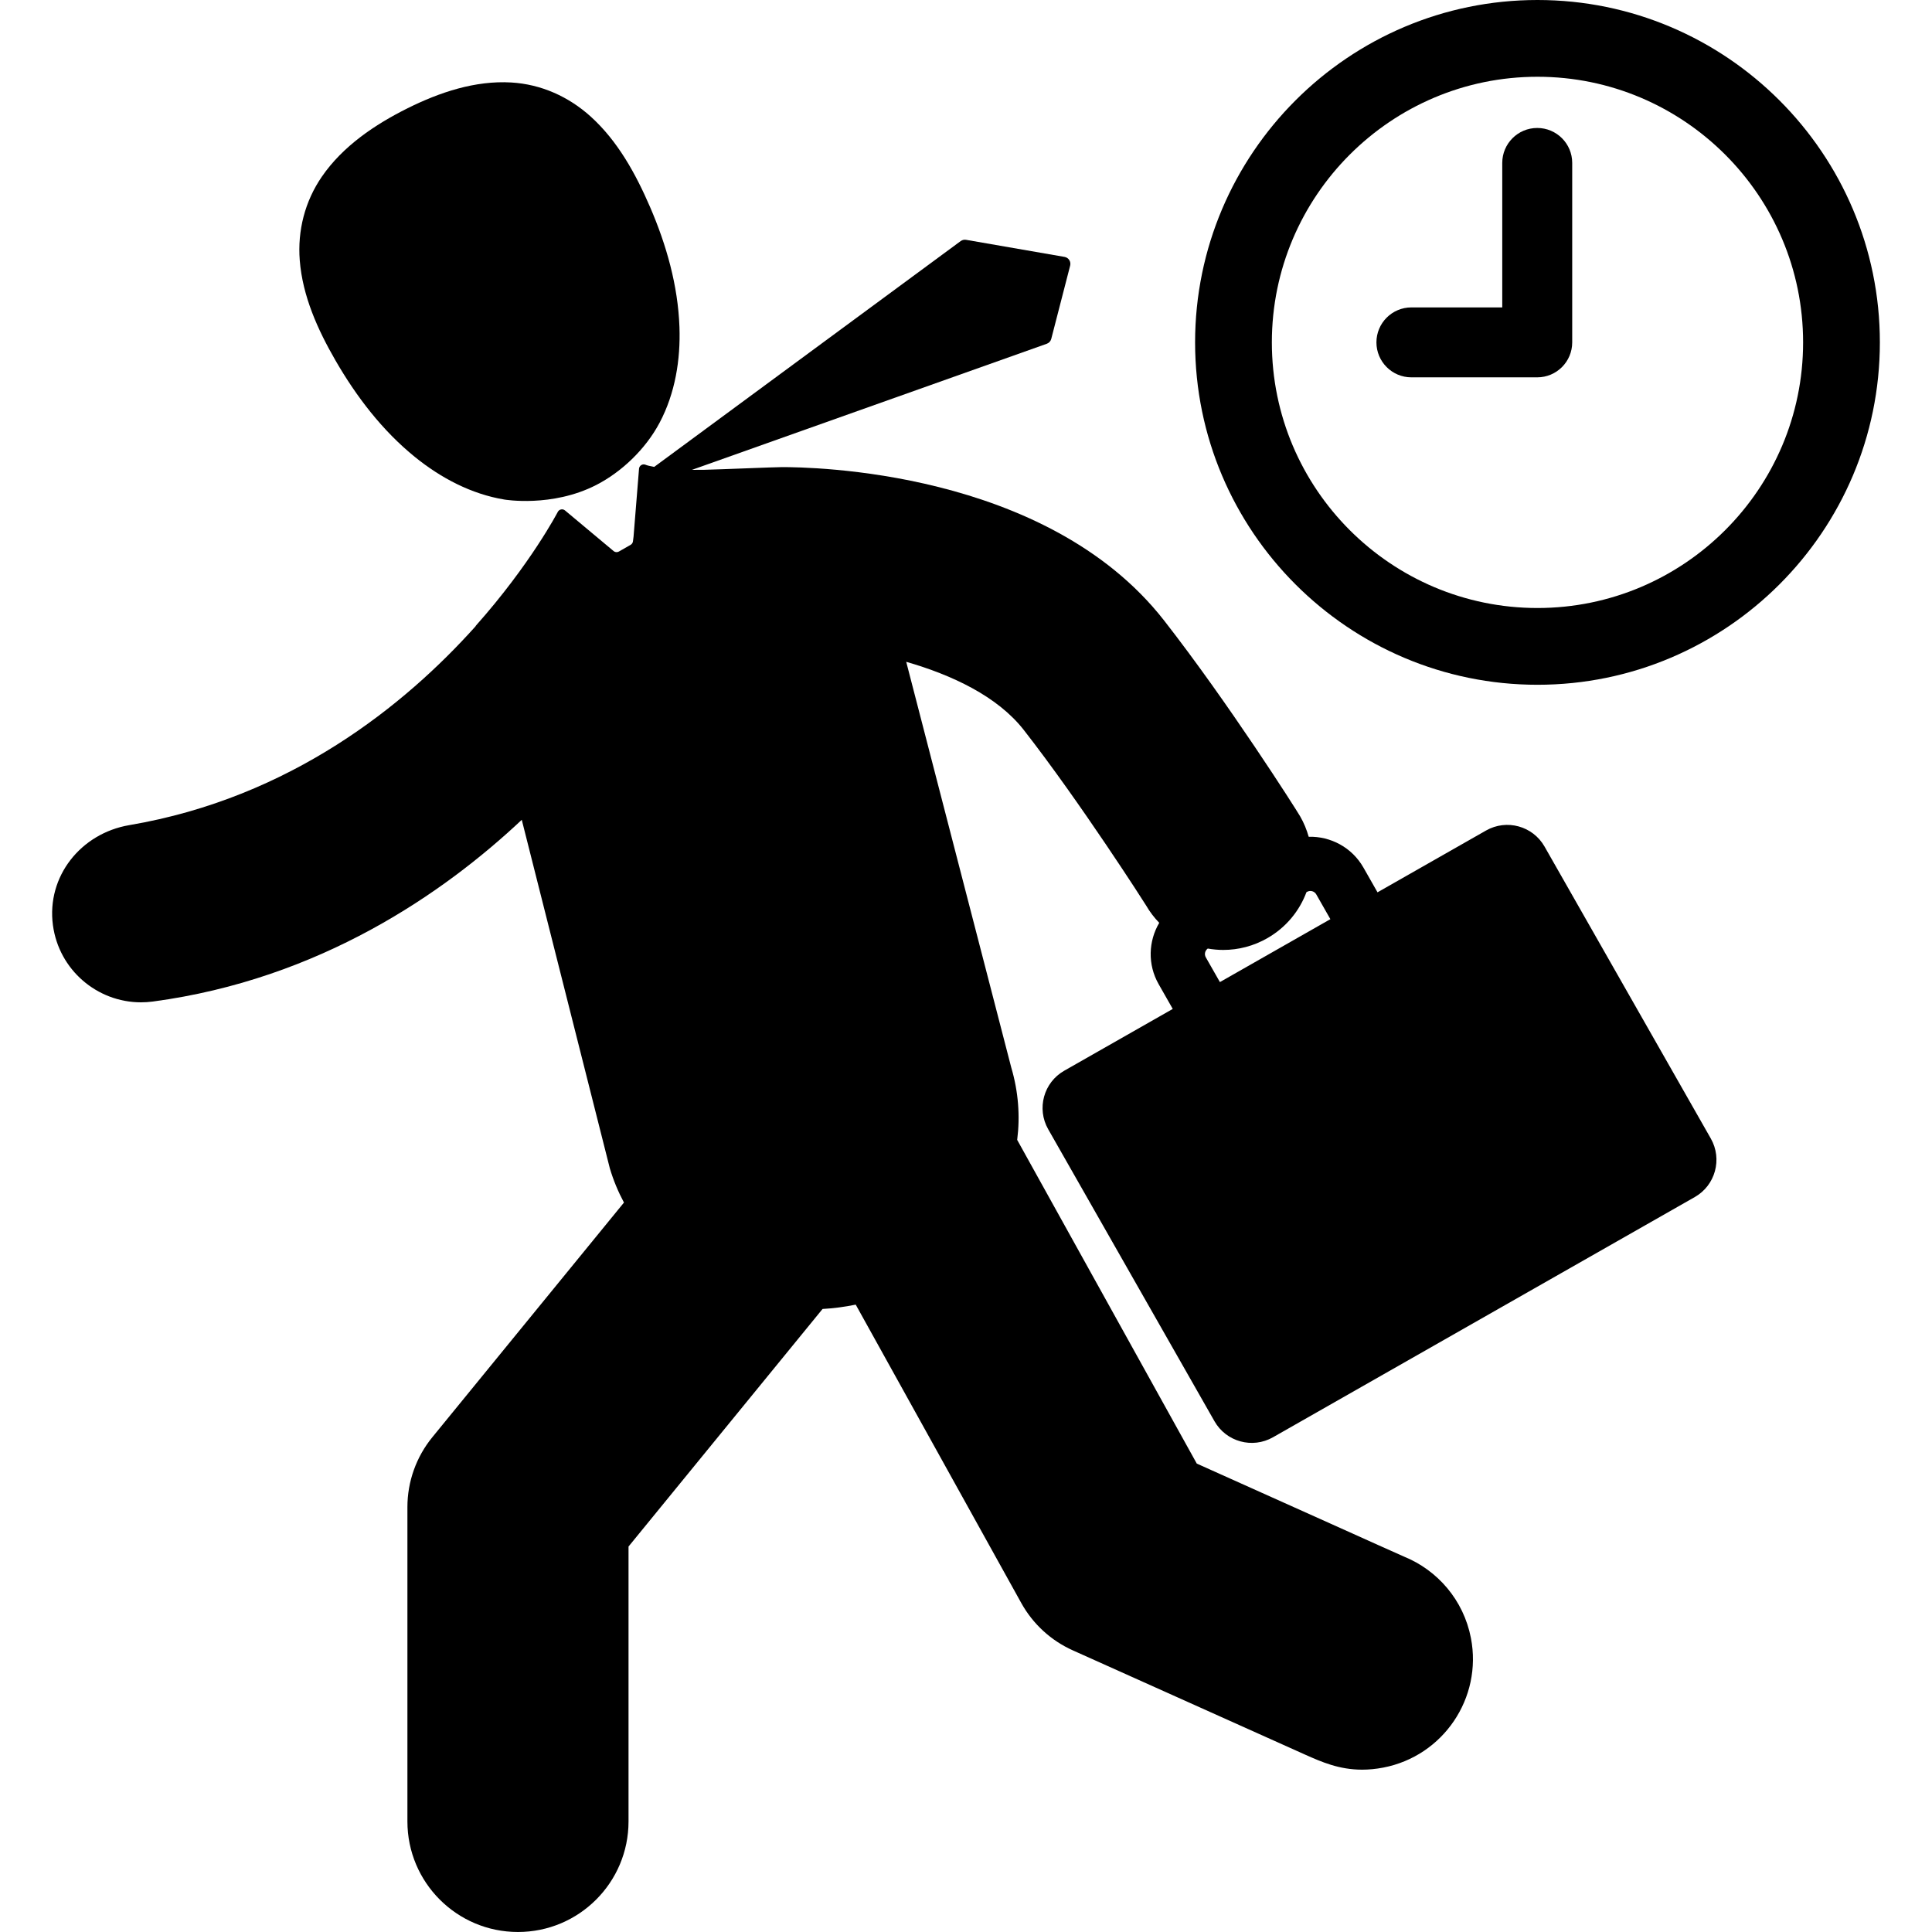
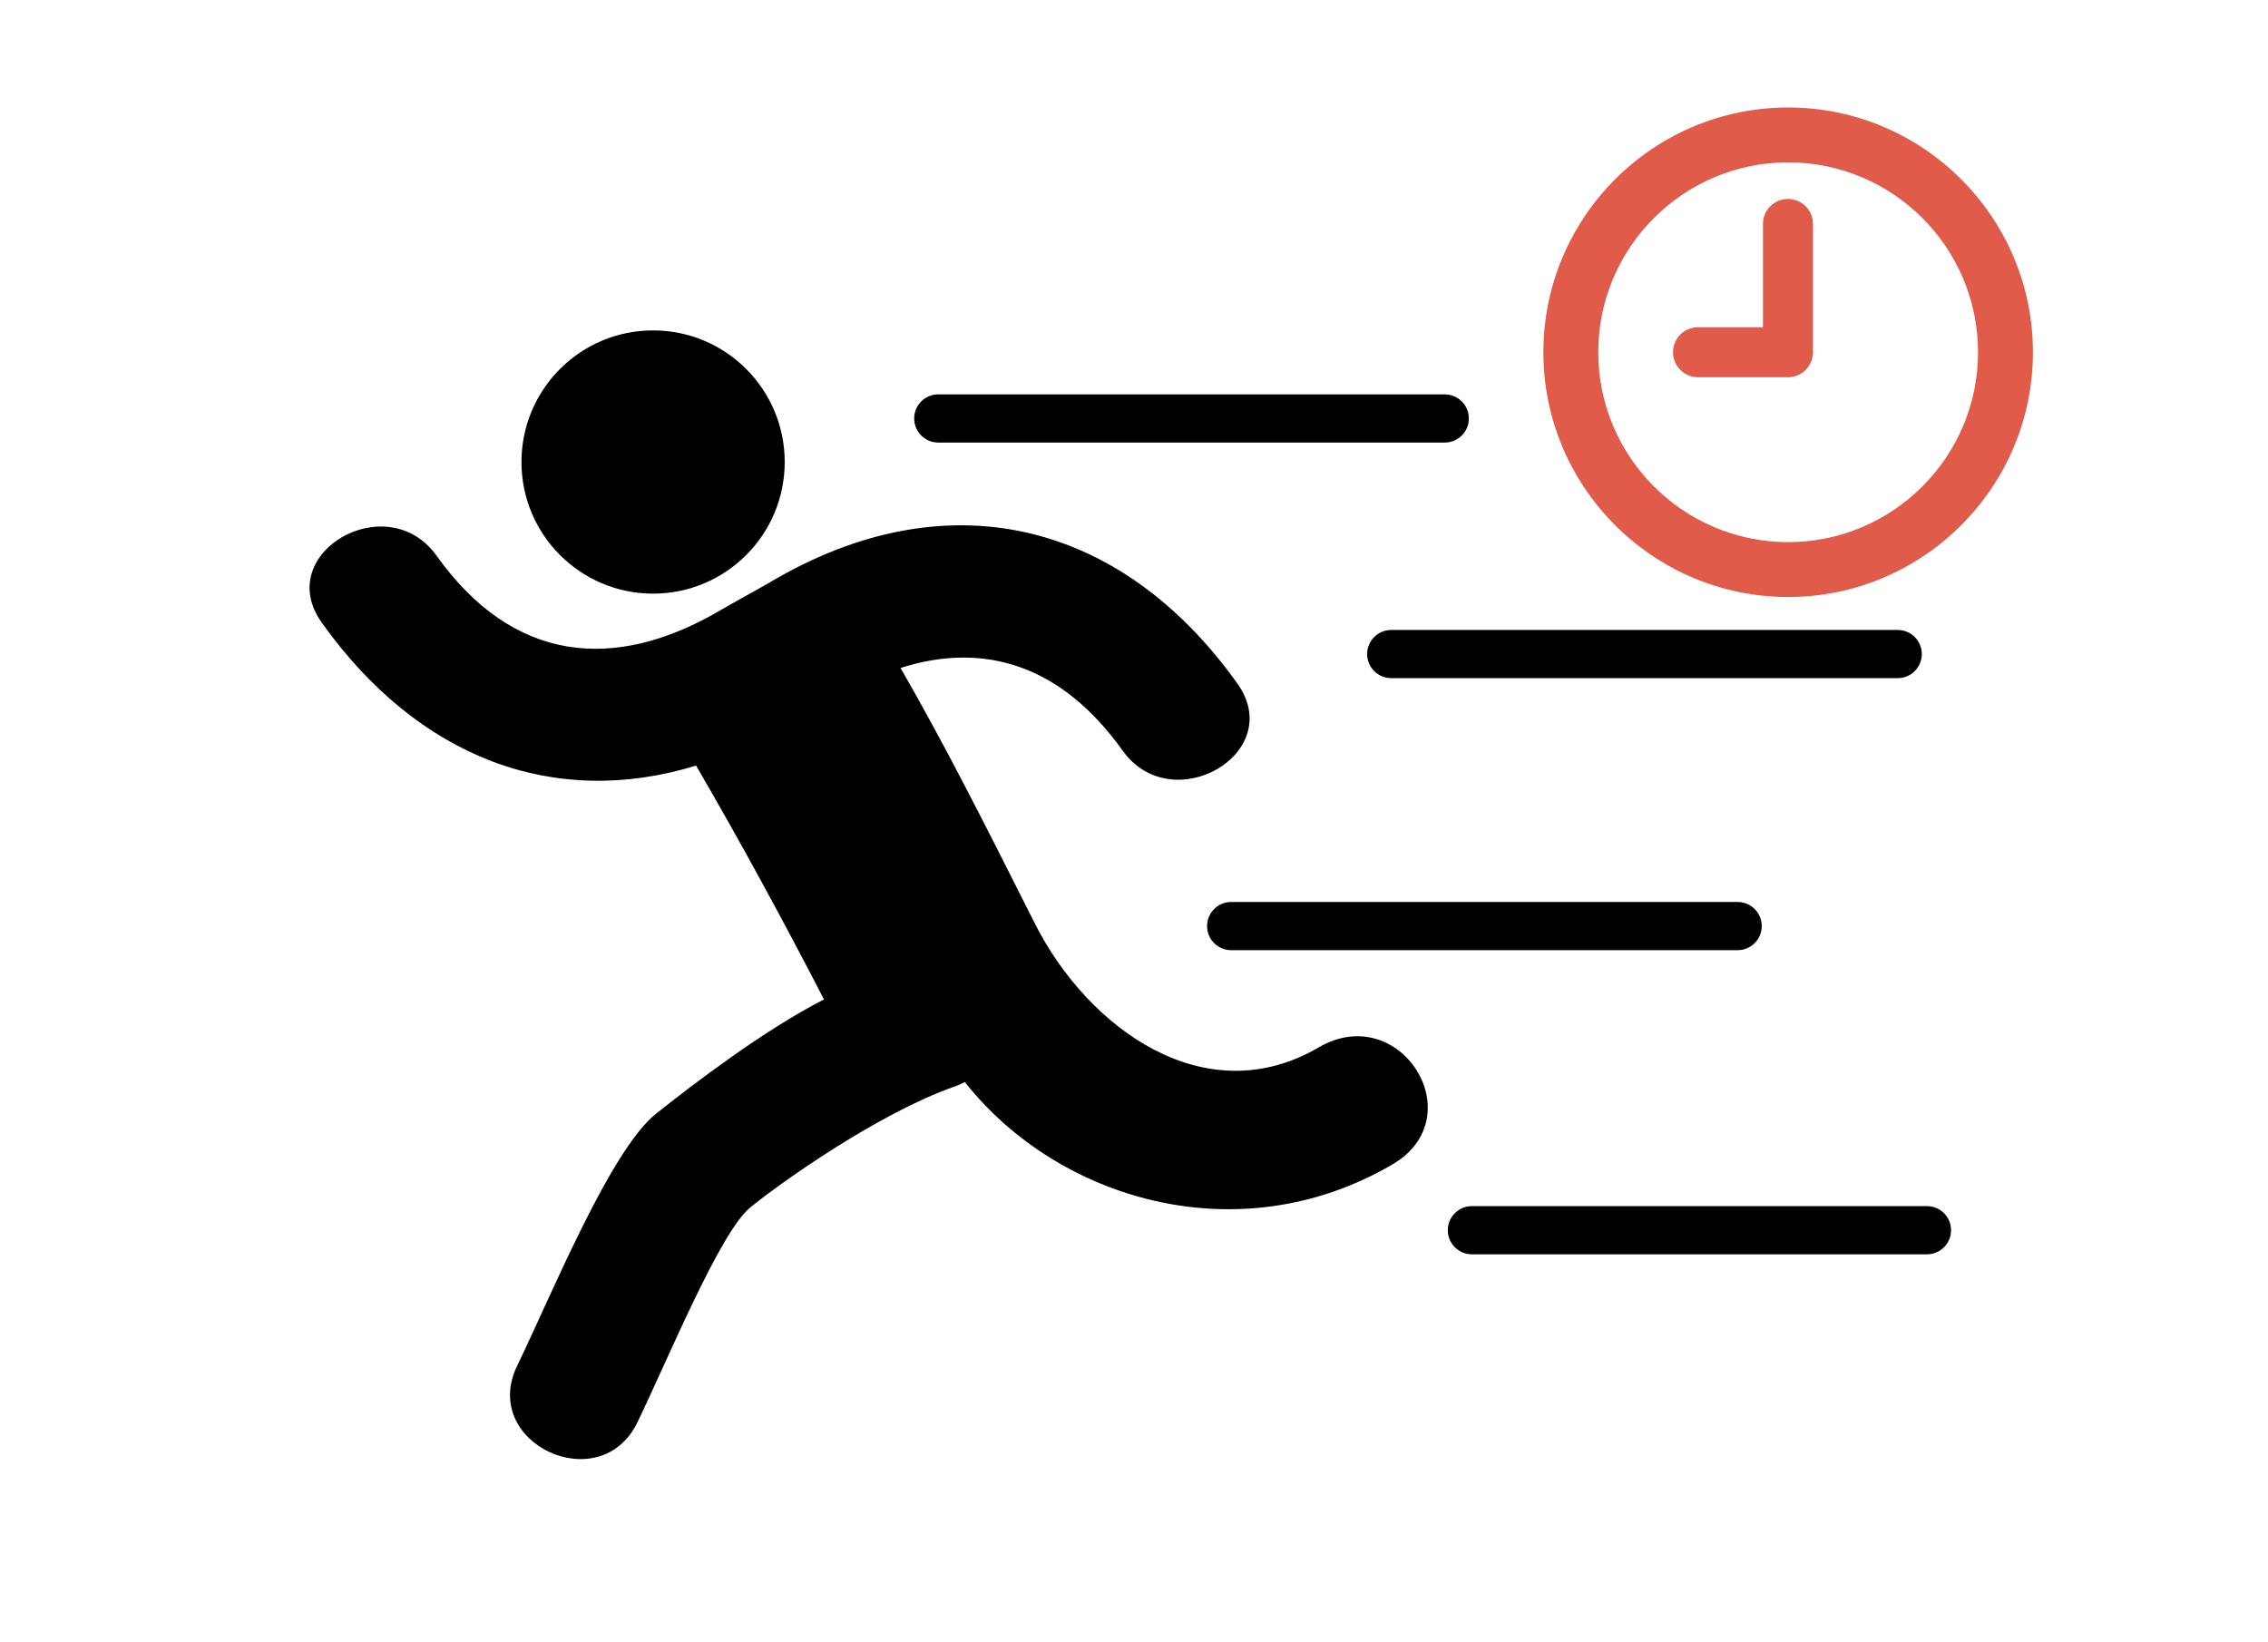
- <svg xmlns="http://www.w3.org/2000/svg" version="1.1" id="Capa_1" x="0px" y="0px" width="410.454px" height="410.453px" viewBox="0 0 410.454 410.453" style="enable-background:new 0 0 410.454 410.453;" xml:space="preserve">
-   <g>
-     <g>
-       <path d="M326.638,0c-40.109,0-72.74,32.631-72.74,72.74c0,40.109,32.631,72.74,72.74,72.74c40.108,0,72.74-32.631,72.74-72.74    C399.378,32.631,366.748,0,326.638,0z M326.638,129.172c-31.117,0-56.432-25.315-56.432-56.432    c0-31.117,25.313-56.432,56.432-56.432c31.115,0,56.432,25.315,56.432,56.432C383.07,103.856,357.753,129.172,326.638,129.172z" />
-       <path d="M326.585,27.186c-4.105,0-7.431,3.327-7.431,7.426v30.697h-19.312c-4.094,0-7.42,3.327-7.42,7.431    c0,4.099,3.326,7.426,7.42,7.426h26.742c4.104,0,7.432-3.327,7.432-7.426V34.612C334.017,30.513,330.691,27.186,326.585,27.186z" />
-       <path d="M71.271,76.573c4.443,7.698,9.973,14.928,16.916,20.542c5.49,4.44,11.951,7.854,18.965,9.014c0,0,10.09,1.73,19.494-3.08    c5.305-2.713,10.484-7.556,13.502-13.271c3.285-6.218,4.451-13.345,4.201-20.322c-0.314-8.788-2.764-17.417-6.234-25.454    c-3.049-7.056-6.871-14.052-12.645-19.262c-4.688-4.229-10.535-6.846-16.859-7.217c-7.674-0.448-15.244,2.099-22.027,5.479    c-6.945,3.462-13.734,8.036-18.197,14.517c-3.607,5.237-5.201,11.468-4.703,17.798C64.283,62.926,67.501,70.043,71.271,76.573z" />
-       <path d="M328.138,179.852c-2.49-4.373-8.053-5.899-12.428-3.408l-23.056,13.129l-2.996-5.264    c-2.446-4.297-6.998-6.66-11.627-6.539c-0.42-1.482-1.006-2.939-1.812-4.333c-0.945-1.633-15.291-24.169-28.904-41.609    c-25.075-32.124-75.488-32.59-81.158-32.59c-1.51,0-13.094,0.49-16.494,0.569c-0.93,0.021-1.816,0.024-2.66,0.015l75.387-26.79    c0.471-0.167,0.826-0.556,0.951-1.039l4.014-15.561c0.104-0.405,0.035-0.836-0.192-1.188s-0.59-0.593-1.002-0.665l-20.922-3.629    c-0.406-0.069-0.816,0.029-1.146,0.271l-65.104,47.97c-0.91-0.158-1.535-0.319-1.824-0.447c-0.295-0.131-0.637-0.11-0.916,0.055    c-0.279,0.166-0.459,0.456-0.486,0.779l-1.164,14.423l-0.127,1.005c-0.039,0.312-0.223,0.587-0.496,0.743l-2.484,1.42    c-0.154,0.088-0.324,0.132-0.496,0.132c-0.223,0-0.445-0.075-0.629-0.222l-10.332-8.637c-0.232-0.194-0.539-0.273-0.838-0.212    c-0.299,0.06-0.553,0.251-0.691,0.521c-0.057,0.11-5.82,11.139-17.383,24.145c-0.053,0.058-0.082,0.125-0.117,0.191    C86.132,149.67,61.843,169.467,27.47,175.3c-10.293,1.747-17.613,10.9-16.227,21.25c1.273,9.496,9.389,16.395,18.715,16.395    c0.836,0,1.682-0.057,2.535-0.17c35.443-4.75,61.768-23.017,78.355-38.604l18.707,74.027c0.76,2.559,1.777,4.991,3.006,7.286    l-40.709,49.849c-3.426,4.192-5.297,9.44-5.297,14.856v66.775c0,12.973,10.516,23.488,23.488,23.488    c12.971,0,23.488-10.516,23.488-23.488v-58.402l41.221-50.471c2.338-0.129,4.691-0.439,7.045-0.922l35.182,63.408    c2.465,4.441,6.306,7.967,10.943,10.043l49.448,22.195c3.38,1.5,7.107,3.152,12.017,3.152c1.396,0,2.893-0.135,4.5-0.443    c12.736-2.457,21.07-14.775,18.613-27.512c-1.563-8.104-7.115-14.426-14.23-17.318c-3.529-1.543-23.184-10.438-44.014-19.756    l-38.154-68.769c0.636-5.019,0.269-10.228-1.266-15.397l-22.31-86.169c9.678,2.783,19.386,7.313,24.984,14.488    c12.008,15.383,25.769,36.907,25.986,37.286c0.791,1.367,1.733,2.59,2.785,3.678c-2.291,3.877-2.513,8.84-0.127,13.027    l2.997,5.265l-23.055,13.129c-4.373,2.489-5.897,8.055-3.41,12.426l35.33,62.039c2.492,4.373,8.057,5.899,12.43,3.408    l89.611-51.035c4.373-2.488,5.898-8.054,3.41-12.426L328.138,179.852z M259.169,208.645l-2.998-5.265    c-0.365-0.645-0.164-1.436,0.422-1.861c1.08,0.191,2.178,0.295,3.283,0.295c3.213,0,6.473-0.818,9.452-2.545    c3.941-2.281,6.75-5.77,8.23-9.726l0.119-0.067c0.688-0.394,1.572-0.152,1.965,0.539l2.998,5.263L259.169,208.645z" />
+ <svg xmlns="http://www.w3.org/2000/svg" version="1.1" id="Capa_1" x="0px" y="0px" width="674" height="487.81" viewBox="0 0 674 487.81" xml:space="preserve">
+   <defs id="defs52" />
+   <g id="g3" transform="matrix(-1,0,0,1,579.8099,22)">
+     <g id="_x33_6_24_">
+       <g id="g6">
+         <path d="m 150.463,109.521 150.512,0 c 3.955,0 7.16,-3.206 7.16,-7.161 0,-3.955 -3.205,-7.161 -7.16,-7.161 l -150.512,0 c -3.955,0 -7.161,3.206 -7.161,7.161 0,3.955 3.206,7.161 7.161,7.161 z" id="path8" />
+         <path d="m 15.853,179.537 150.511,0 c 3.955,0 7.161,-3.206 7.161,-7.161 0,-3.955 -3.206,-7.16 -7.161,-7.16 l -150.511,0 c -3.955,0 -7.161,3.205 -7.161,7.16 0,3.955 3.206,7.161 7.161,7.161 z" id="path10" />
+         <path d="m 56.258,253.214 c 0,3.955 3.206,7.162 7.161,7.162 l 150.511,0 c 3.955,0 7.161,-3.207 7.161,-7.162 0,-3.955 -3.206,-7.16 -7.161,-7.16 l -150.511,0 c -3.955,0 -7.161,3.205 -7.161,7.16 z" id="path12" />
+         <path d="m 142.396,336.44 -135.235,0 C 3.206,336.44 0,339.645 0,343.6 c 0,3.955 3.206,7.161 7.161,7.161 l 135.235,0 c 3.955,0 7.161,-3.206 7.161,-7.161 0,-3.955 -3.206,-7.16 -7.161,-7.16 z" id="path14" />
+         <path d="m 385.729,154.418 c 21.6,0 39.111,-17.513 39.111,-39.114 0,-21.601 -17.512,-39.113 -39.111,-39.113 -21.605,0 -39.119,17.513 -39.119,39.113 -0.001,21.601 17.513,39.114 39.119,39.114 z" id="path16" />
+         <path d="m 450.066,143.155 c -22.459,31.459 -52.533,35.102 -84.895,15.89 -2.203,-1.306 -11.977,-6.691 -14.141,-7.977 -52.061,-30.906 -104.061,-18.786 -138.934,30.05 -14.819,20.771 19.455,40.459 34.108,19.93 18.018,-25.232 40.929,-32.533 65.986,-24.541 -12.83,22.27 -24.047,44.405 -39.875,75.853 -15.832,31.448 -50.787,56.562 -84.374,36.92 -24.235,-14.165 -46.09,20.651 -21.928,34.772 45.854,26.799 99.619,10.343 127.066,-24.493 0.952,0.509 1.958,0.968 3.062,1.354 22.422,7.812 51.814,28.61 60.77,35.981 8.953,7.371 24.336,44.921 33.471,63.788 11.082,22.893 46.871,6.219 35.748,-16.771 -10.355,-21.406 -27.736,-64.129 -41.293,-74.938 -10.875,-8.669 -31.988,-24.803 -49.895,-33.956 12.115,-23.466 24.729,-46.679 38.008,-69.491 42.328,12.969 82.561,-2.308 111.215,-42.446 14.831,-20.768 -19.435,-40.456 -34.099,-19.925 z" id="path18" />
+       </g>
    </g>
  </g>
-   <g>
- </g>
-   <g>
- </g>
-   <g>
- </g>
-   <g>
- </g>
-   <g>
- </g>
-   <g>
- </g>
-   <g>
- </g>
-   <g>
- </g>
-   <g>
- </g>
-   <g>
- </g>
-   <g>
- </g>
-   <g>
- </g>
-   <g>
- </g>
-   <g>
- </g>
-   <g>
- </g>
+   <g id="g20" transform="matrix(-1,0,0,1,579.8099,22)" />
+   <g id="g22" transform="matrix(-1,0,0,1,579.8099,22)" />
+   <g id="g24" transform="matrix(-1,0,0,1,579.8099,22)" />
+   <g id="g26" transform="matrix(-1,0,0,1,579.8099,22)" />
+   <g id="g28" transform="matrix(-1,0,0,1,579.8099,22)" />
+   <g id="g30" transform="matrix(-1,0,0,1,579.8099,22)" />
+   <g id="g32" transform="matrix(-1,0,0,1,579.8099,22)" />
+   <g id="g34" transform="matrix(-1,0,0,1,579.8099,22)" />
+   <g id="g36" transform="matrix(-1,0,0,1,579.8099,22)" />
+   <g id="g38" transform="matrix(-1,0,0,1,579.8099,22)" />
+   <g id="g40" transform="matrix(-1,0,0,1,579.8099,22)" />
+   <g id="g42" transform="matrix(-1,0,0,1,579.8099,22)" />
+   <g id="g44" transform="matrix(-1,0,0,1,579.8099,22)" />
+   <g id="g46" transform="matrix(-1,0,0,1,579.8099,22)" />
+   <g id="g48" transform="matrix(-1,0,0,1,579.8099,22)" />
+   <path d="m 531.398,31.94 c -40.109,0 -72.74,32.631 -72.74,72.74 0,40.109 32.631,72.74 72.74,72.74 40.108,0 72.74,-32.631 72.74,-72.74 0,-40.109 -32.63,-72.74 -72.74,-72.74 z m 0,129.172 c -31.117,0 -56.432,-25.315 -56.432,-56.432 0,-31.117 25.313,-56.432 56.432,-56.432 31.115,0 56.432,25.315 56.432,56.432 0,31.116 -25.317,56.432 -56.432,56.432 z" id="path7" style="fill:#e05b49;fill-opacity:1" />
+   <path d="m 531.345,59.126 c -4.105,0 -7.431,3.327 -7.431,7.426 l 0,30.697 -19.312,0 c -4.094,0 -7.42,3.327 -7.42,7.431 0,4.099 3.326,7.426 7.42,7.426 l 26.742,0 c 4.104,0 7.432,-3.327 7.432,-7.426 l 0,-38.128 c 0.001,-4.099 -3.325,-7.426 -7.431,-7.426 z" id="path9" style="fill:#e05b49;fill-opacity:1" />
</svg>
